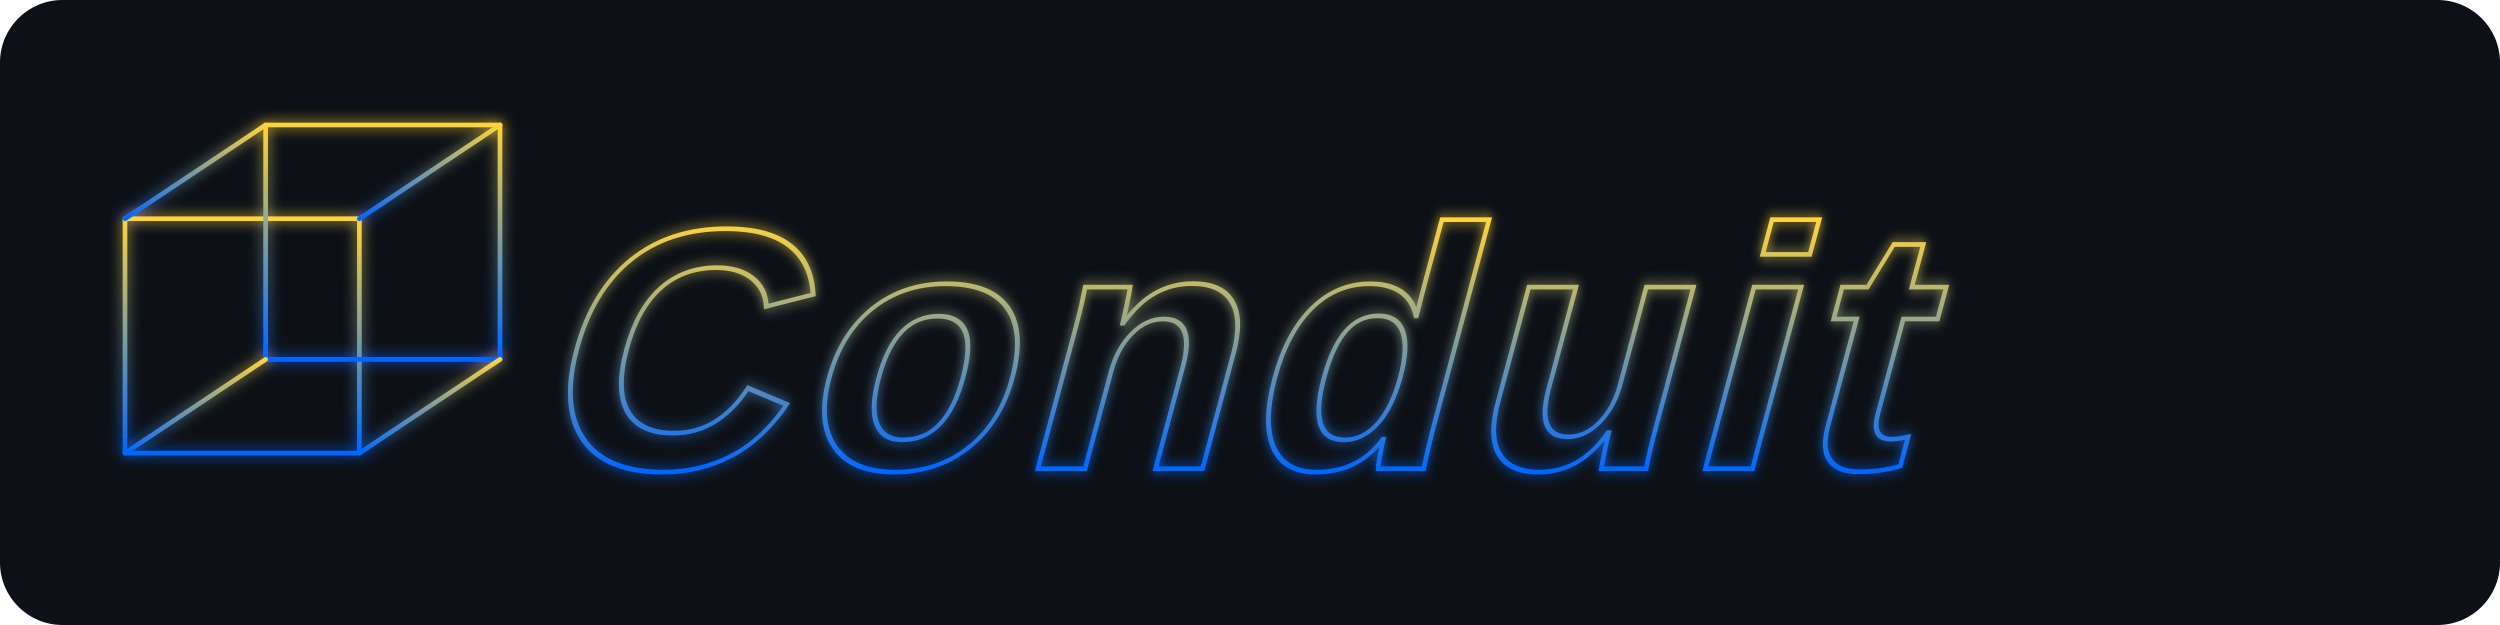
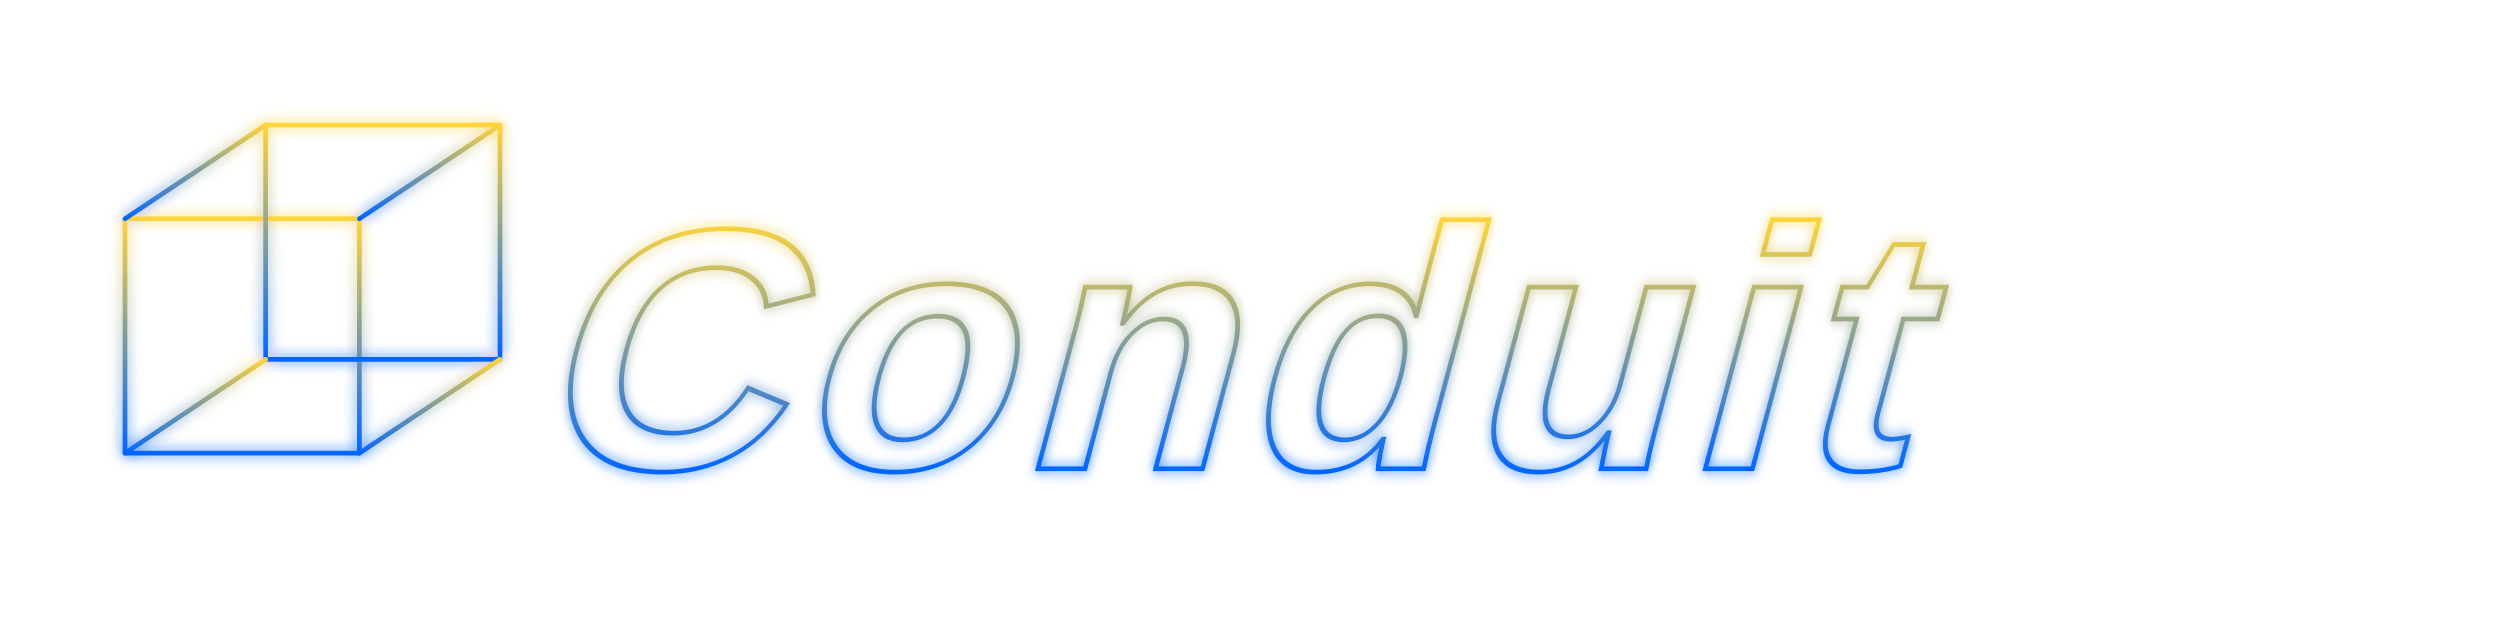
<svg xmlns="http://www.w3.org/2000/svg" viewBox="0 0 1600 400">
  <defs>
    <linearGradient id="neonGrad" x1="0%" y1="100%" x2="0%" y2="0%">
      <stop offset="0%" stop-color="#0066ff" />
      <stop offset="100%" stop-color="#ffd43b" />
    </linearGradient>
    <filter id="glow" x="-50%" y="-50%" width="200%" height="200%">
      <feGaussianBlur stdDeviation="4" result="blur" />
      <feMerge>
        <feMergeNode in="blur" />
        <feMergeNode in="SourceGraphic" />
      </feMerge>
    </filter>
  </defs>
-   <rect width="100%" height="100%" fill="#0d1117" rx="40" />
  <g stroke="url(#neonGrad)" fill="none" stroke-width="3" stroke-linecap="round" stroke-linejoin="round" filter="url(#glow)">
    <rect x="80" y="140" width="150" height="150" />
    <rect x="170" y="80" width="150" height="150" />
    <line x1="80" y1="140" x2="170" y2="80" />
    <line x1="230" y1="140" x2="320" y2="80" />
    <line x1="230" y1="290" x2="320" y2="230" />
    <line x1="80" y1="290" x2="170" y2="230" />
  </g>
  <g stroke="url(#neonGrad)" fill="none" filter="url(#glow)" transform="translate(420,0) skewX(-15)">
    <text x="0" y="300" stroke-width="3" font-family="Arial, sans-serif" font-size="220" font-weight="900" letter-spacing="8">
    Conduit
  </text>
    <line x1="10" y1="325" x2="1140" y2="325" stroke-width="3" />
  </g>
</svg>
